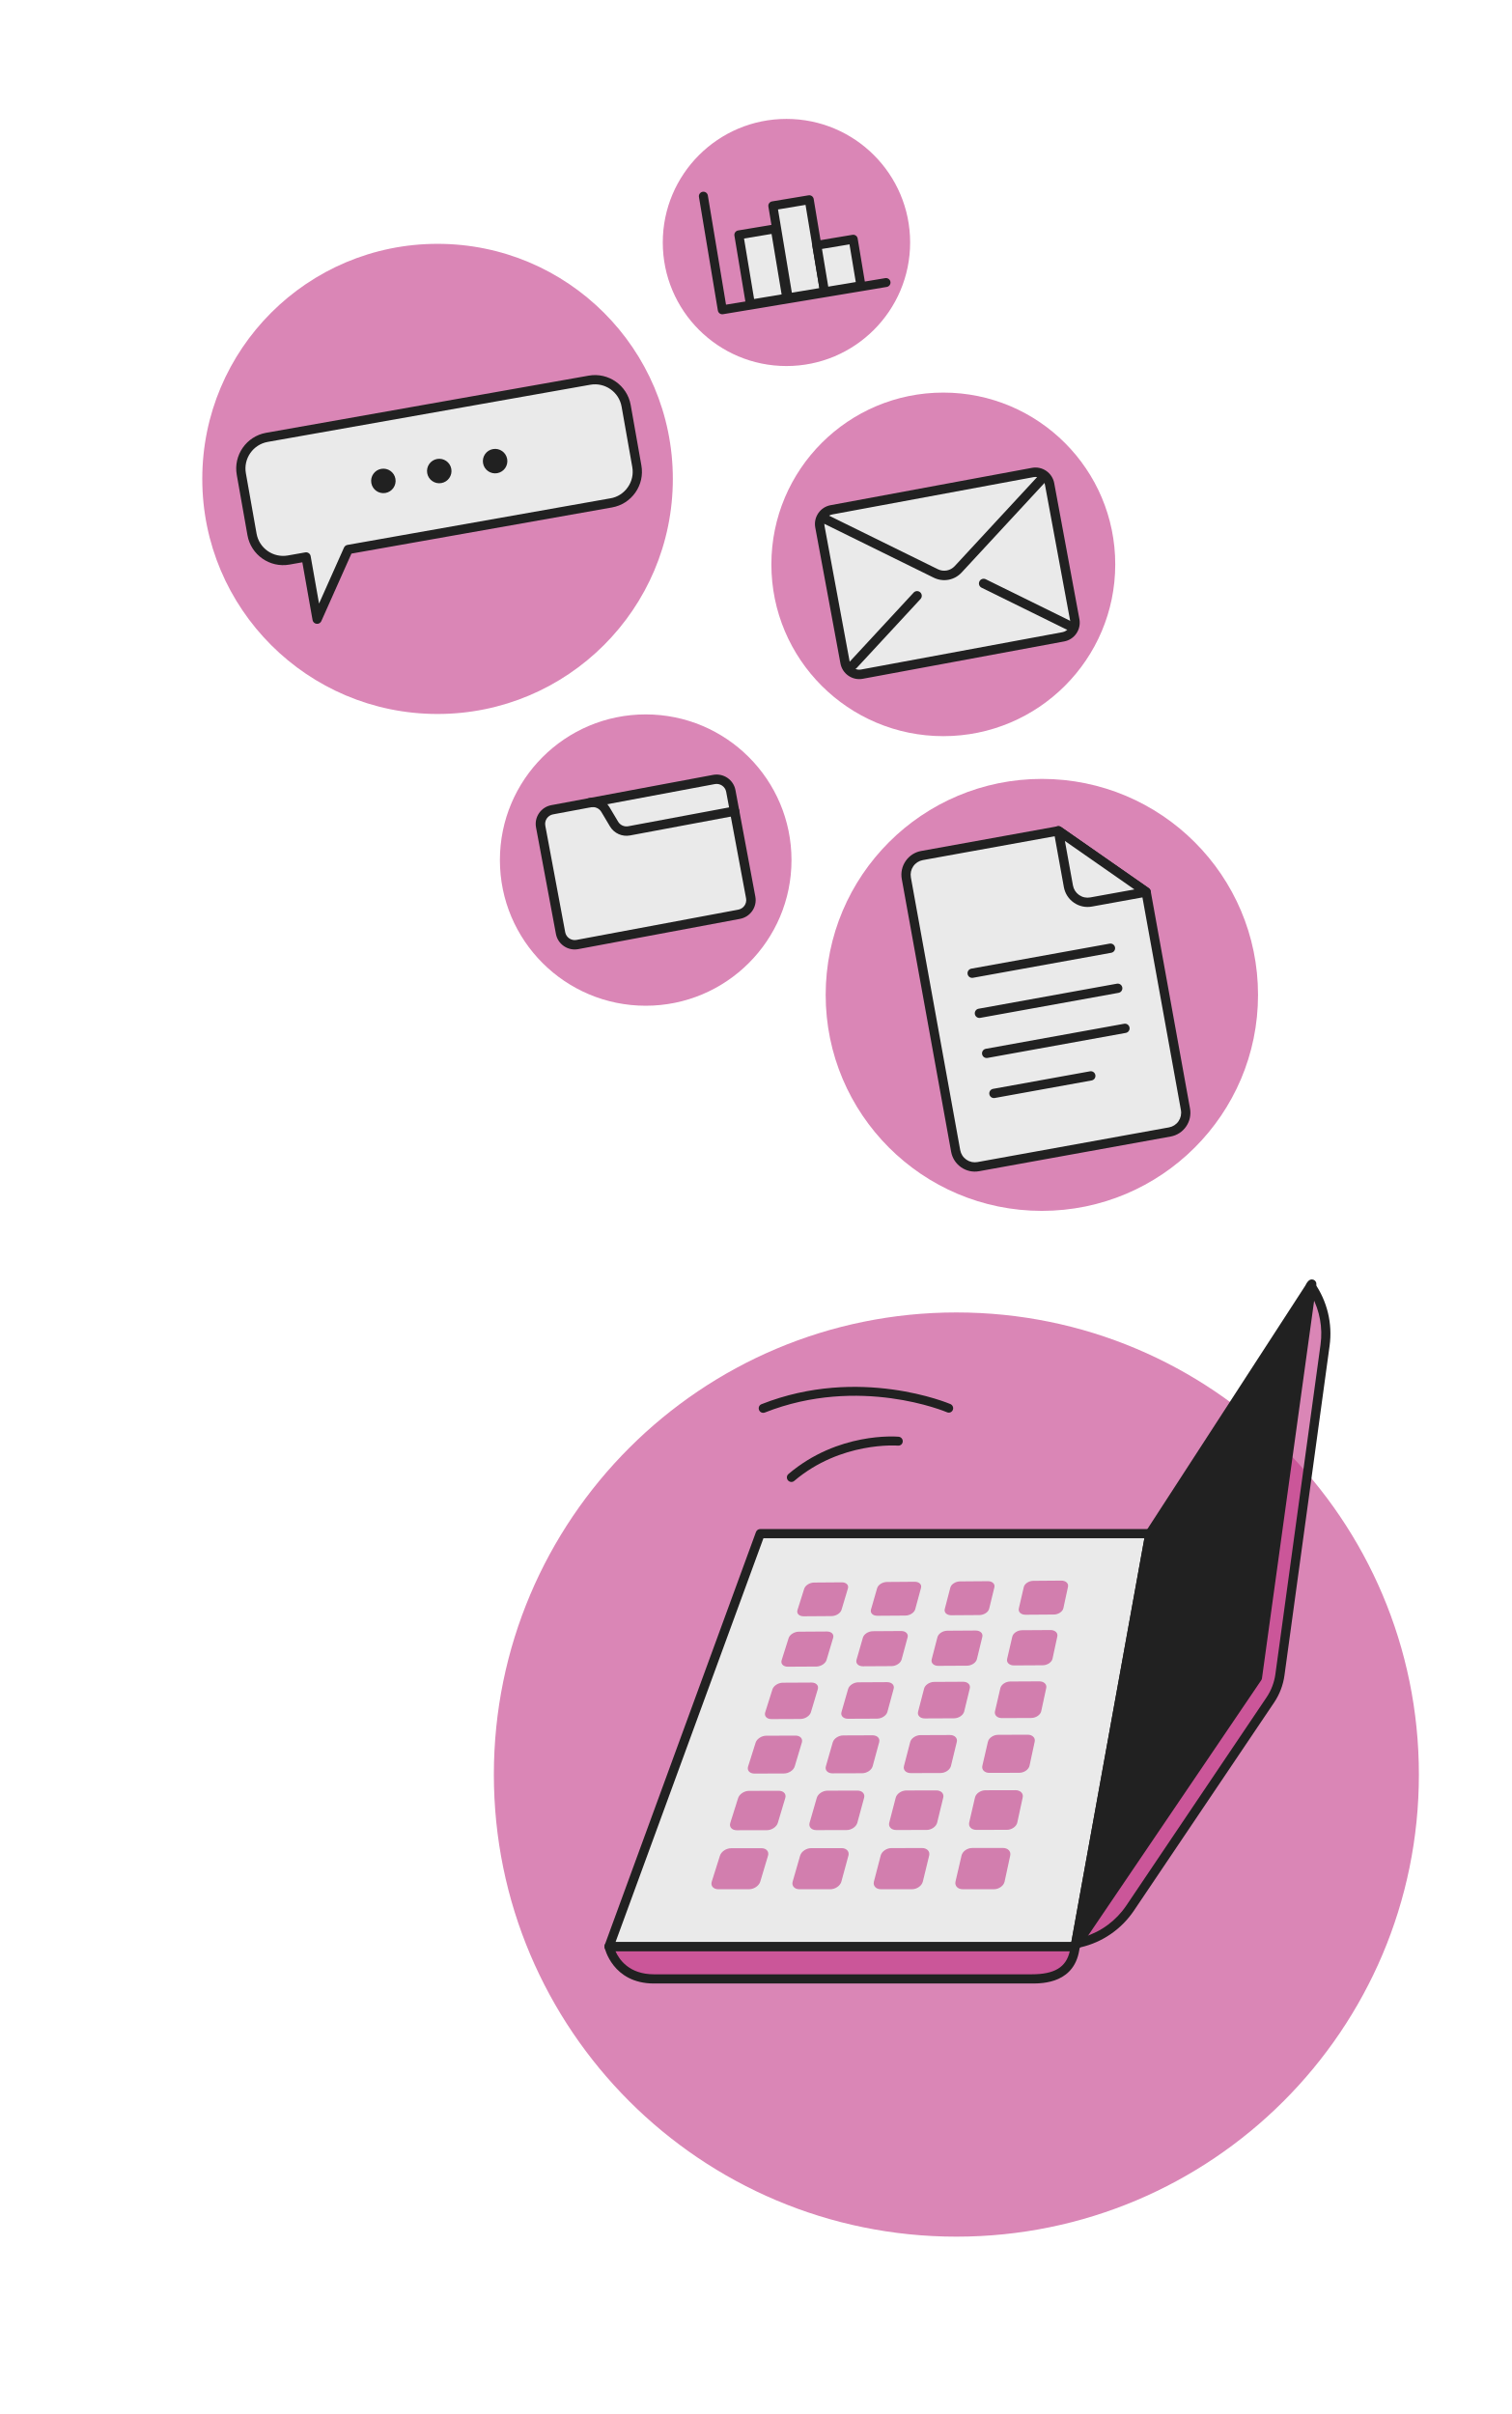
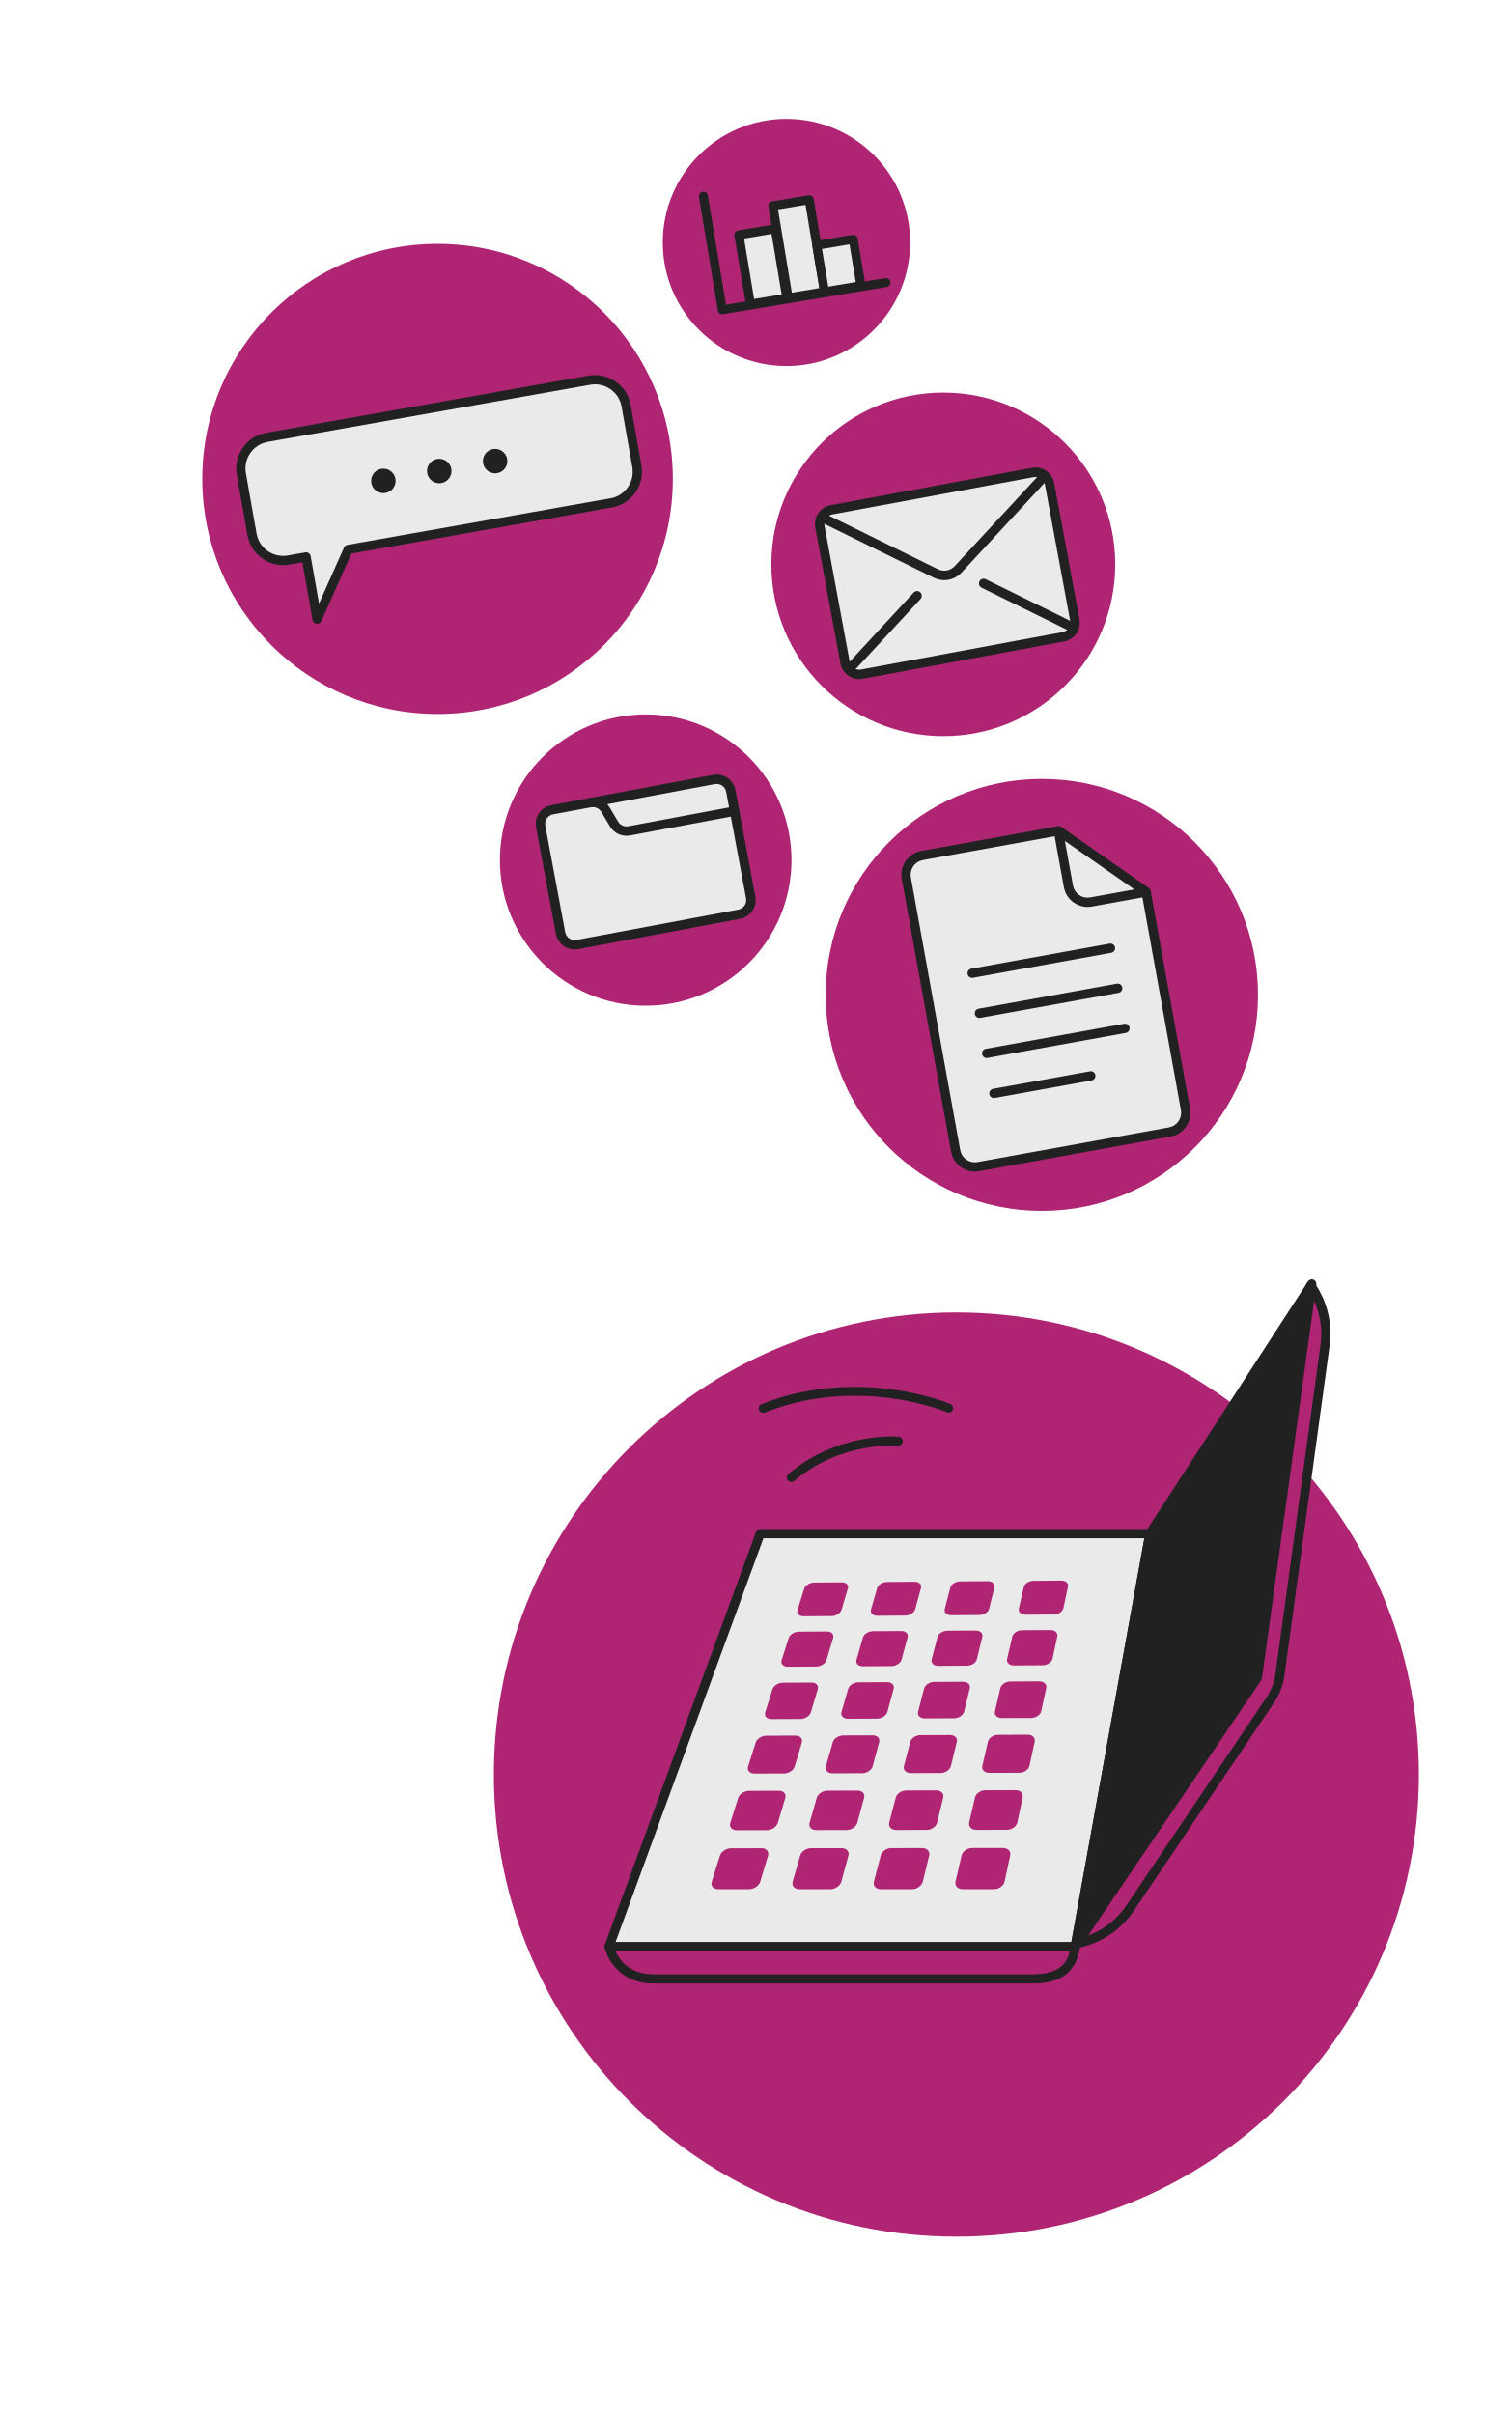
<svg xmlns="http://www.w3.org/2000/svg" width="340" height="543" viewBox="0 0 340 543" fill="none">
-   <path d="M215.143 503.109C272.606 503.109 319.189 456.571 319.189 399.164C319.189 341.757 272.606 295.219 215.143 295.219C157.681 295.219 111.098 341.757 111.098 399.164C111.098 456.571 157.681 503.109 215.143 503.109Z" fill="#c1368699" />
-   <path d="M285.78 382.363L254.239 429.186C251.573 433.144 247.513 435.941 242.876 437.016L242.227 437.167L294.855 289.16C297.577 293.065 298.731 297.858 298.084 302.579L287.926 376.734C287.651 378.752 286.916 380.677 285.78 382.363Z" fill="#c1368699" />
+   <path d="M215.143 503.109C272.606 503.109 319.189 456.571 319.189 399.164C319.189 341.757 272.606 295.219 215.143 295.219C157.681 295.219 111.098 341.757 111.098 399.164C111.098 456.571 157.681 503.109 215.143 503.109Z" fill="#AF2574" />
+   <path d="M285.78 382.363L254.239 429.186C251.573 433.144 247.513 435.944 242.876 437.016L242.227 437.167L294.855 289.16C297.577 293.065 298.731 297.858 298.084 302.579L287.926 376.734C287.651 378.752 286.916 380.677 285.78 382.363Z" fill="#AF2574" />
  <path d="M242.224 438.201C241.934 438.201 241.653 438.078 241.455 437.855C241.205 437.572 241.129 437.176 241.256 436.82L293.885 288.813C294.014 288.449 294.336 288.189 294.717 288.136C295.106 288.085 295.478 288.252 295.698 288.568C298.578 292.699 299.788 297.726 299.102 302.721L288.946 376.876C288.65 379.038 287.85 381.136 286.633 382.942L255.09 429.765C252.27 433.954 248.013 436.887 243.105 438.024L242.456 438.175C242.38 438.193 242.302 438.201 242.224 438.201ZM295.104 291.532L243.844 435.687C247.733 434.496 251.089 432.016 253.386 428.607L284.928 381.784C285.969 380.239 286.653 378.444 286.907 376.595L297.064 302.44C297.581 298.657 296.888 294.854 295.104 291.532Z" fill="#212121" />
-   <path d="M147.116 445.131H232.076C236.915 445.131 241.217 443.781 241.867 437.842C236.109 437.842 137.012 437.842 137.012 437.842C137.012 437.842 138.513 445.131 147.116 445.131Z" fill="#c1368699" />
+   <path d="M147.116 445.131H232.076C236.915 445.131 241.217 443.781 241.867 437.842C236.109 437.842 137.012 437.842 137.012 437.842C137.012 437.842 138.513 445.131 147.116 445.131Z" fill="#AF2574" />
  <path d="M232.076 446.164H147.115C137.783 446.164 136.019 438.132 136.002 438.05C135.939 437.746 136.016 437.429 136.212 437.188C136.406 436.947 136.701 436.807 137.01 436.807H241.866C242.158 436.807 242.437 436.932 242.633 437.151C242.828 437.37 242.921 437.661 242.889 437.954C241.992 446.164 234.529 446.164 232.076 446.164ZM138.444 438.875C139.269 440.756 141.52 444.097 147.115 444.097H232.076C237.222 444.097 239.857 442.52 240.659 438.875H138.444Z" fill="#212121" />
  <path d="M137.008 437.842H241.863L258.668 344.975H171.018L137.008 437.842Z" fill="#EAEAEA" />
  <path d="M241.866 438.876H137.01C136.673 438.876 136.358 438.71 136.165 438.433C135.973 438.156 135.928 437.802 136.044 437.485L170.056 344.618C170.205 344.211 170.591 343.941 171.021 343.941H258.669C258.975 343.941 259.264 344.077 259.46 344.312C259.656 344.548 259.738 344.858 259.682 345.159L242.88 438.026C242.789 438.518 242.363 438.876 241.866 438.876ZM138.485 436.808H241.006L257.436 346.009H171.739L138.485 436.808Z" fill="#212121" />
  <path d="M282.869 377.37L241.867 437.841L258.672 344.974L295.103 288.822L282.869 377.37Z" fill="#212121" />
  <path d="M241.869 438.875C241.739 438.875 241.606 438.85 241.479 438.798C241.028 438.613 240.77 438.137 240.856 437.657L257.66 344.79C257.685 344.654 257.736 344.525 257.81 344.41L294.241 288.258C294.503 287.852 295.015 287.686 295.464 287.854C295.916 288.024 296.19 288.485 296.124 288.964L283.891 377.511C283.869 377.669 283.811 377.819 283.722 377.951L242.721 438.422C242.524 438.713 242.202 438.875 241.869 438.875ZM259.649 345.364L243.75 433.232L281.884 376.988L293.45 293.264L259.649 345.364ZM282.87 377.37H282.881H282.87Z" fill="#212121" />
-   <path d="M218.705 415.683L225.61 415.675C226.721 415.674 227.459 416.428 227.258 417.362L225.995 423.234C225.79 424.187 224.71 424.962 223.584 424.962H216.583C215.458 424.962 214.727 424.188 214.948 423.236L216.308 417.372C216.524 416.438 217.596 415.684 218.705 415.683ZM198.117 417.387L196.595 423.24C196.348 424.19 197.054 424.963 198.174 424.963H205.148C206.269 424.963 207.366 424.19 207.598 423.238L209.023 417.378C209.249 416.446 208.536 415.694 207.43 415.695L200.553 415.702C199.449 415.702 198.358 416.456 198.117 417.387ZM179.998 417.403L178.316 423.243C178.044 424.191 178.725 424.962 179.84 424.962H186.785C187.902 424.962 189.017 424.19 189.274 423.241L190.859 417.393C191.112 416.463 190.422 415.713 189.32 415.714L182.471 415.721C181.374 415.722 180.266 416.473 179.998 417.403ZM161.956 417.417L160.115 423.246C159.816 424.193 160.473 424.962 161.583 424.962H168.499C169.611 424.962 170.743 424.192 171.027 423.244L172.772 417.408C173.05 416.48 172.385 415.73 171.288 415.731L164.467 415.738C163.372 415.741 162.248 416.491 161.956 417.417ZM219.333 404.324L218.028 409.953C217.816 410.867 218.536 411.609 219.638 411.607L226.5 411.597C227.603 411.595 228.658 410.851 228.855 409.935L230.066 404.298C230.259 403.402 229.532 402.679 228.444 402.681L221.675 402.698C220.59 402.702 219.541 403.427 219.333 404.324ZM201.501 404.365L200.04 409.984C199.804 410.896 200.5 411.636 201.597 411.635L208.431 411.625C209.53 411.623 210.602 410.88 210.823 409.967L212.191 404.341C212.408 403.446 211.705 402.726 210.621 402.728L203.88 402.744C202.798 402.746 201.734 403.471 201.501 404.365ZM183.74 404.406L182.126 410.014C181.864 410.925 182.537 411.663 183.629 411.662L190.436 411.652C191.531 411.65 192.62 410.907 192.867 409.997L194.389 404.382C194.631 403.489 193.952 402.77 192.872 402.772L186.157 402.789C185.078 402.791 183.997 403.514 183.74 404.406ZM166.05 404.447L164.283 410.044C163.996 410.953 164.645 411.69 165.733 411.689L172.513 411.679C173.603 411.676 174.708 410.936 174.98 410.027L176.656 404.423C176.923 403.532 176.266 402.813 175.19 402.816L168.502 402.832C167.429 402.835 166.331 403.557 166.05 404.447ZM222.24 391.79L220.985 397.2C220.781 398.078 221.492 398.789 222.571 398.786L229.299 398.766C230.381 398.763 231.412 398.045 231.601 397.167L232.765 391.751C232.951 390.89 232.235 390.196 231.168 390.201L224.53 390.226C223.464 390.231 222.44 390.929 222.24 391.79ZM204.753 391.855L203.35 397.255C203.122 398.131 203.809 398.84 204.885 398.837L211.586 398.818C212.664 398.814 213.711 398.099 213.924 397.222L215.238 391.816C215.447 390.956 214.754 390.265 213.691 390.269L207.079 390.295C206.017 390.299 204.976 390.996 204.753 391.855ZM187.335 391.92L185.784 397.31C185.531 398.184 186.195 398.892 187.267 398.889L193.941 398.869C195.015 398.866 196.077 398.152 196.315 397.276L197.778 391.881C198.01 391.023 197.34 390.333 196.281 390.337L189.695 390.363C188.638 390.367 187.581 391.063 187.335 391.92ZM169.985 391.985L168.286 397.363C168.01 398.237 168.652 398.943 169.719 398.94L176.367 398.92C177.435 398.917 178.515 398.204 178.777 397.33L180.387 391.945C180.643 391.088 179.994 390.399 178.939 390.403L172.379 390.429C171.327 390.434 170.254 391.13 169.985 391.985ZM225.034 379.742L223.827 384.943C223.632 385.787 224.331 386.468 225.39 386.464L231.988 386.435C233.049 386.431 234.057 385.741 234.238 384.895L235.358 379.688C235.536 378.86 234.831 378.194 233.784 378.2L227.274 378.234C226.228 378.241 225.225 378.915 225.034 379.742ZM207.879 379.83L206.53 385.021C206.31 385.864 206.988 386.545 208.043 386.54L214.615 386.511C215.673 386.506 216.696 385.817 216.901 384.974L218.165 379.776C218.365 378.949 217.683 378.284 216.639 378.29L210.153 378.325C209.111 378.331 208.093 379.003 207.879 379.83ZM190.79 379.916L189.299 385.099C189.057 385.94 189.712 386.619 190.763 386.615L197.309 386.587C198.363 386.583 199.401 385.895 199.63 385.053L201.037 379.865C201.26 379.039 200.599 378.376 199.56 378.381L193.098 378.416C192.061 378.42 191.028 379.092 190.79 379.916ZM173.768 380.002L172.134 385.175C171.869 386.015 172.503 386.693 173.549 386.688L180.07 386.66C181.119 386.656 182.174 385.969 182.425 385.129L183.973 379.949C184.219 379.126 183.58 378.463 182.544 378.469L176.107 378.503C175.075 378.51 174.027 379.179 173.768 380.002ZM227.721 368.151L226.56 373.156C226.372 373.968 227.062 374.622 228.1 374.617L234.573 374.581C235.614 374.575 236.6 373.91 236.775 373.097L237.853 368.087C238.024 367.29 237.33 366.65 236.302 366.657L229.913 366.699C228.887 366.705 227.907 367.354 227.721 368.151ZM210.887 368.258L209.588 373.255C209.377 374.065 210.045 374.719 211.08 374.713L217.529 374.677C218.565 374.671 219.567 374.007 219.763 373.196L220.979 368.194C221.173 367.399 220.499 366.761 219.475 366.767L213.109 366.808C212.089 366.815 211.094 367.464 210.887 368.258ZM194.115 368.365L192.679 373.353C192.447 374.162 193.093 374.815 194.125 374.809L200.549 374.773C201.581 374.767 202.597 374.104 202.818 373.294L204.171 368.301C204.386 367.506 203.734 366.869 202.715 366.876L196.373 366.917C195.354 366.924 194.344 367.572 194.115 368.365ZM177.407 368.472L175.836 373.451C175.58 374.258 176.206 374.911 177.234 374.904L183.633 374.868C184.663 374.862 185.693 374.201 185.935 373.392L187.425 368.408C187.662 367.616 187.031 366.979 186.015 366.986L179.697 367.027C178.682 367.034 177.658 367.68 177.407 368.472ZM230.309 356.991L229.191 361.811C229.01 362.592 229.69 363.222 230.71 363.215L237.063 363.17C238.084 363.163 239.05 362.521 239.217 361.739L240.255 356.914C240.42 356.146 239.736 355.532 238.728 355.539L232.454 355.588C231.447 355.598 230.487 356.224 230.309 356.991ZM213.783 357.117L212.532 361.929C212.329 362.709 212.988 363.338 214.004 363.33L220.334 363.287C221.352 363.28 222.331 362.639 222.521 361.858L223.692 357.042C223.879 356.275 223.215 355.662 222.21 355.669L215.961 355.718C214.956 355.726 213.981 356.353 213.783 357.117ZM197.318 357.244L195.935 362.047C195.711 362.826 196.349 363.453 197.361 363.446L203.667 363.403C204.681 363.395 205.675 362.757 205.886 361.976L207.19 357.168C207.398 356.403 206.754 355.79 205.752 355.798L199.526 355.846C198.525 355.854 197.537 356.479 197.318 357.244ZM180.913 357.369L179.398 362.164C179.152 362.943 179.771 363.569 180.779 363.562L187.061 363.518C188.071 363.511 189.08 362.873 189.312 362.094L190.747 357.294C190.976 356.53 190.352 355.918 189.354 355.927L183.151 355.975C182.156 355.982 181.153 356.606 180.913 357.369Z" fill="#c1368699" />
-   <path d="M98.431 160.6C127.663 160.6 151.359 136.927 151.359 107.724C151.359 78.521 127.663 54.848 98.431 54.848C69.2 54.848 45.504 78.521 45.504 107.724C45.504 136.927 69.2 160.6 98.431 160.6Z" fill="#c1368699" />
+   <path d="M218.705 415.683L225.61 415.675C226.721 415.674 227.459 416.428 227.258 417.362L225.995 423.234C225.79 424.187 224.71 424.962 223.584 424.962H216.583C215.458 424.962 214.727 424.188 214.948 423.236L216.308 417.372C216.524 416.438 217.596 415.684 218.705 415.683ZM198.117 417.387L196.595 423.24C196.348 424.19 197.054 424.963 198.174 424.963H205.148C206.269 424.963 207.366 424.19 207.598 423.238L209.023 417.378C209.249 416.446 208.536 415.694 207.43 415.695L200.553 415.702C199.449 415.702 198.358 416.456 198.117 417.387ZM179.998 417.403L178.316 423.243C178.044 424.191 178.725 424.962 179.84 424.962H186.785C187.902 424.962 189.017 424.19 189.274 423.241L190.859 417.393C191.112 416.463 190.422 415.713 189.32 415.714L182.471 415.721C181.374 415.722 180.266 416.473 179.998 417.403ZM161.956 417.417L160.115 423.246C159.816 424.193 160.473 424.962 161.583 424.962H168.499C169.611 424.962 170.743 424.192 171.027 423.244L172.772 417.408C173.05 416.48 172.385 415.73 171.288 415.731L164.467 415.738C163.372 415.741 162.248 416.491 161.956 417.417ZM219.333 404.324L218.028 409.953C217.816 410.867 218.536 411.609 219.638 411.607L226.5 411.597C227.603 411.595 228.658 410.851 228.855 409.935L230.066 404.298C230.259 403.402 229.532 402.679 228.444 402.681L221.675 402.698C220.59 402.702 219.541 403.427 219.333 404.324ZM201.501 404.365L200.04 409.984C199.804 410.896 200.5 411.636 201.597 411.635L208.431 411.625C209.53 411.623 210.602 410.88 210.823 409.967L212.191 404.341C212.408 403.446 211.705 402.726 210.621 402.728L203.88 402.744C202.798 402.746 201.734 403.471 201.501 404.365ZM183.74 404.406L182.126 410.014C181.864 410.925 182.537 411.663 183.629 411.662L190.436 411.652C191.531 411.65 192.62 410.907 192.867 409.997L194.389 404.382C194.631 403.489 193.952 402.77 192.872 402.772L186.157 402.789C185.078 402.791 183.997 403.514 183.74 404.406ZM166.05 404.447L164.283 410.044C163.996 410.953 164.645 411.69 165.733 411.689L172.513 411.679C173.603 411.676 174.708 410.936 174.98 410.027L176.656 404.423C176.923 403.532 176.266 402.813 175.19 402.816L168.502 402.832C167.429 402.835 166.331 403.557 166.05 404.447ZM222.24 391.79L220.985 397.2C220.781 398.078 221.492 398.789 222.571 398.786L229.299 398.766C230.381 398.763 231.412 398.045 231.601 397.167L232.765 391.751C232.951 390.89 232.235 390.196 231.168 390.201L224.53 390.226C223.464 390.231 222.44 390.929 222.24 391.79ZM204.753 391.855L203.35 397.255C203.122 398.131 203.809 398.84 204.885 398.837L211.586 398.818C212.664 398.814 213.711 398.099 213.924 397.222L215.238 391.816C215.447 390.956 214.754 390.265 213.691 390.269L207.079 390.295C206.017 390.299 204.976 390.996 204.753 391.855ZM187.335 391.92L185.784 397.31C185.531 398.184 186.195 398.892 187.267 398.889L193.941 398.869C195.015 398.866 196.077 398.152 196.315 397.276L197.778 391.881C198.01 391.023 197.34 390.333 196.281 390.337L189.695 390.363C188.638 390.367 187.581 391.063 187.335 391.92ZM169.985 391.985L168.286 397.363C168.01 398.237 168.652 398.943 169.719 398.94L176.367 398.92C177.435 398.917 178.515 398.204 178.777 397.33L180.387 391.945C180.643 391.088 179.994 390.399 178.939 390.403L172.379 390.429C171.327 390.434 170.254 391.13 169.985 391.985ZM225.034 379.742L223.827 384.943C223.632 385.787 224.331 386.468 225.39 386.464L231.988 386.435C233.049 386.431 234.057 385.741 234.238 384.895L235.358 379.688C235.536 378.86 234.831 378.194 233.784 378.2L227.274 378.234C226.228 378.241 225.225 378.915 225.034 379.742ZM207.879 379.83L206.53 385.021C206.31 385.864 206.988 386.545 208.043 386.54L214.615 386.511C215.673 386.506 216.696 385.817 216.901 384.974L218.165 379.776C218.365 378.949 217.683 378.284 216.639 378.29L210.153 378.325C209.111 378.331 208.093 379.003 207.879 379.83ZM190.79 379.916L189.299 385.099C189.057 385.94 189.712 386.619 190.763 386.615L197.309 386.587C198.363 386.583 199.401 385.895 199.63 385.053L201.037 379.865C201.26 379.039 200.599 378.376 199.56 378.381L193.098 378.416C192.061 378.42 191.028 379.092 190.79 379.916ZM173.768 380.002L172.134 385.175C171.869 386.015 172.503 386.693 173.549 386.688L180.07 386.66C181.119 386.656 182.174 385.969 182.425 385.129L183.973 379.949C184.219 379.126 183.58 378.463 182.544 378.469L176.107 378.503C175.075 378.51 174.027 379.179 173.768 380.002ZM227.721 368.151L226.56 373.156C226.372 373.968 227.062 374.622 228.1 374.617L234.573 374.581C235.614 374.575 236.6 373.91 236.775 373.097L237.853 368.087C238.024 367.29 237.33 366.65 236.302 366.657L229.913 366.699C228.887 366.705 227.907 367.354 227.721 368.151ZM210.887 368.258L209.588 373.255C209.377 374.065 210.045 374.719 211.08 374.713L217.529 374.677C218.565 374.671 219.567 374.007 219.763 373.196L220.979 368.194C221.173 367.399 220.499 366.761 219.475 366.767L213.109 366.808C212.089 366.815 211.094 367.464 210.887 368.258ZM194.115 368.365L192.679 373.353C192.447 374.162 193.093 374.815 194.125 374.809L200.549 374.773C201.581 374.767 202.597 374.104 202.818 373.294L204.171 368.301C204.386 367.506 203.734 366.869 202.715 366.876L196.373 366.917C195.354 366.924 194.344 367.572 194.115 368.365ZM177.407 368.472L175.836 373.451C175.58 374.258 176.206 374.911 177.234 374.904L183.633 374.868C184.663 374.862 185.693 374.201 185.935 373.392L187.425 368.408C187.662 367.616 187.031 366.979 186.015 366.986L179.697 367.027C178.682 367.034 177.658 367.68 177.407 368.472ZM230.309 356.991L229.191 361.811C229.01 362.592 229.69 363.222 230.71 363.215L237.063 363.17C238.084 363.163 239.05 362.521 239.217 361.739L240.255 356.914C240.42 356.146 239.736 355.532 238.728 355.539L232.454 355.588C231.447 355.598 230.487 356.224 230.309 356.991ZM213.783 357.117L212.532 361.929C212.329 362.709 212.988 363.338 214.004 363.33L220.334 363.287C221.352 363.28 222.331 362.639 222.521 361.858L223.692 357.042C223.879 356.275 223.215 355.662 222.21 355.669L215.961 355.718C214.956 355.726 213.981 356.353 213.783 357.117ZM197.318 357.244L195.935 362.047C195.711 362.826 196.349 363.453 197.361 363.446L203.667 363.403C204.681 363.395 205.675 362.757 205.886 361.976L207.19 357.168C207.398 356.403 206.754 355.79 205.752 355.798L199.526 355.846C198.525 355.854 197.537 356.479 197.318 357.244ZM180.913 357.369L179.398 362.164C179.152 362.943 179.771 363.569 180.779 363.562L187.061 363.518C188.071 363.511 189.08 362.873 189.312 362.094L190.747 357.294C190.976 356.53 190.352 355.918 189.354 355.927L183.151 355.975C182.156 355.982 181.153 356.606 180.913 357.369Z" fill="#AF2574" />
+   <path d="M98.431 160.6C127.663 160.6 151.359 136.927 151.359 107.724C151.359 78.521 127.663 54.848 98.431 54.848C69.2 54.848 45.504 78.521 45.504 107.724C45.504 136.927 69.2 160.6 98.431 160.6Z" fill="#AF2574" />
  <path d="M213.961 317.607C213.696 317.773 213.356 317.81 213.043 317.673C212.848 317.589 193.313 309.328 172.052 317.732C171.542 317.934 170.961 317.678 170.752 317.161C170.544 316.644 170.785 316.056 171.296 315.859C193.338 307.144 213.6 315.741 213.802 315.828C214.31 316.049 214.552 316.641 214.343 317.151C214.262 317.347 214.127 317.503 213.961 317.607Z" fill="#212121" />
  <path d="M202.621 325.034C202.447 325.143 202.237 325.198 202.016 325.178C201.888 325.168 189.185 324.176 178.661 333.117C178.248 333.47 177.615 333.411 177.255 332.984C176.896 332.557 176.944 331.923 177.362 331.568C188.526 322.081 201.604 323.126 202.155 323.175C202.703 323.224 203.117 323.711 203.078 324.264C203.056 324.596 202.877 324.874 202.621 325.034Z" fill="#212121" />
  <path d="M132.615 85.521L60.054 98.376C56.187 99.062 53.606 102.753 54.291 106.621L56.695 120.209C57.38 124.077 61.071 126.657 64.938 125.972L68.861 125.278L71.341 139.286L78.338 123.599L137.5 113.118C141.368 112.432 143.949 108.742 143.265 104.873L140.86 91.285C140.174 87.416 136.483 84.835 132.615 85.521Z" fill="#EAEAEA" />
  <path d="M71.519 140.309C71.419 140.327 71.314 140.33 71.209 140.318C70.755 140.262 70.391 139.917 70.312 139.467L68.014 126.483L65.116 126.997C60.69 127.781 56.451 124.817 55.667 120.39L53.262 106.803C52.481 102.382 55.436 98.148 59.852 97.355C59.858 97.354 59.863 97.353 59.87 97.352L132.431 84.496C136.857 83.713 141.096 86.676 141.88 91.103L144.284 104.691C144.664 106.834 144.186 108.999 142.937 110.784C141.694 112.563 139.832 113.755 137.695 114.138C137.689 114.139 137.683 114.14 137.677 114.141L79.058 124.526L72.287 139.71C72.142 140.03 71.852 140.249 71.519 140.309ZM60.219 99.403C56.93 99.993 54.728 103.146 55.31 106.44L57.716 120.027C58.299 123.324 61.456 125.532 64.754 124.948L68.676 124.253C68.948 124.204 69.228 124.266 69.454 124.424C69.68 124.582 69.834 124.823 69.882 125.095L71.77 135.761L77.384 123.174C77.525 122.859 77.812 122.634 78.15 122.574C78.151 122.573 78.151 122.573 78.153 122.573L137.315 112.092C138.899 111.842 140.303 110.921 141.234 109.591C142.164 108.261 142.52 106.65 142.236 105.052L139.832 91.464C139.248 88.167 136.092 85.959 132.795 86.543L60.232 99.4C60.228 99.401 60.224 99.402 60.219 99.403Z" fill="#212121" />
  <path d="M86.729 110.885C88.225 110.617 89.221 109.186 88.953 107.689C88.684 106.192 87.254 105.196 85.757 105.465C84.26 105.733 83.264 107.165 83.533 108.661C83.801 110.158 85.232 111.154 86.729 110.885Z" fill="#212121" />
  <path d="M99.299 108.66C100.796 108.392 101.792 106.961 101.523 105.464C101.255 103.967 99.824 102.972 98.327 103.24C96.831 103.509 95.835 104.94 96.103 106.437C96.371 107.933 97.802 108.929 99.299 108.66Z" fill="#212121" />
  <path d="M111.865 106.434C113.362 106.165 114.358 104.734 114.09 103.237C113.821 101.741 112.39 100.745 110.894 101.014C109.397 101.282 108.401 102.713 108.669 104.21C108.938 105.707 110.369 106.702 111.865 106.434Z" fill="#212121" />
-   <path d="M212.205 165.589C233.566 165.589 250.883 148.29 250.883 126.949C250.883 105.609 233.566 88.309 212.205 88.309C190.844 88.309 173.527 105.609 173.527 126.949C173.527 148.29 190.844 165.589 212.205 165.589Z" fill="#c1368699" />
+   <path d="M212.205 165.589C233.566 165.589 250.883 148.29 250.883 126.949C250.883 105.609 233.566 88.309 212.205 88.309C190.844 88.309 173.527 105.609 173.527 126.949C173.527 148.29 190.844 165.589 212.205 165.589Z" fill="#AF2574" />
  <path d="M239.19 143.244L193.879 151.647C192.121 151.973 190.431 150.808 190.104 149.046L184.438 118.463C184.112 116.701 185.272 115.007 187.03 114.682L232.342 106.278C234.099 105.952 235.79 107.117 236.116 108.879L241.782 139.462C242.109 141.224 240.948 142.918 239.19 143.244Z" fill="#EAEAEA" />
  <path d="M239.395 144.283C239.39 144.284 239.387 144.284 239.384 144.285L194.072 152.687C191.744 153.119 189.498 151.57 189.066 149.237L183.399 118.653C182.968 116.323 184.505 114.076 186.827 113.64C186.83 113.64 186.833 113.639 186.836 113.639L232.148 105.236C233.275 105.027 234.416 105.271 235.363 105.922C236.309 106.574 236.945 107.555 237.154 108.685L242.822 139.268C243.03 140.398 242.788 141.543 242.14 142.49C241.492 143.436 240.518 144.072 239.395 144.283ZM187.217 115.723C186.038 115.944 185.258 117.085 185.477 118.268L191.144 148.853C191.25 149.426 191.573 149.925 192.053 150.255C192.534 150.586 193.113 150.71 193.686 150.604L238.998 142.202C239 142.201 239.002 142.201 239.003 142.201C239.574 142.094 240.068 141.771 240.398 141.291C240.728 140.81 240.85 140.229 240.743 139.655L235.077 109.071C234.97 108.497 234.647 107.998 234.166 107.668C233.686 107.337 233.107 107.214 232.535 107.32L187.223 115.722C187.22 115.722 187.218 115.722 187.217 115.723Z" fill="#212121" />
  <path d="M213.391 130.406C212.287 130.613 211.116 130.468 210.043 129.939L185.378 117.799C184.854 117.54 184.637 116.905 184.895 116.381C185.152 115.856 185.783 115.64 186.308 115.897L210.973 128.037C212.27 128.675 213.796 128.391 214.777 127.332L233.453 107.156C233.849 106.728 234.518 106.703 234.946 107.1C235.374 107.498 235.399 108.168 235.002 108.597L216.327 128.774C215.521 129.646 214.488 130.2 213.391 130.406Z" fill="#212121" />
  <path d="M192.104 150.615C191.785 150.674 191.445 150.587 191.189 150.35C190.76 149.952 190.736 149.282 191.132 148.853L205.529 133.298C205.925 132.869 206.593 132.846 207.021 133.242C207.45 133.64 207.474 134.31 207.078 134.739L192.682 150.295C192.522 150.467 192.319 150.574 192.104 150.615Z" fill="#212121" />
  <path d="M240.485 141.644C240.269 141.685 240.039 141.658 239.826 141.554L220.811 132.193C220.288 131.935 220.071 131.3 220.328 130.775C220.586 130.25 221.217 130.035 221.741 130.291L240.757 139.651C241.28 139.91 241.497 140.545 241.24 141.069C241.088 141.381 240.802 141.585 240.485 141.644Z" fill="#212121" />
-   <path d="M234.372 272.371C261.23 272.371 283.002 250.62 283.002 223.788C283.002 196.956 261.23 175.205 234.372 175.205C207.515 175.205 185.742 196.956 185.742 223.788C185.742 250.62 207.515 272.371 234.372 272.371Z" fill="#c1368699" />
-   <path d="M145.254 226.228C163.367 226.228 178.051 211.558 178.051 193.463C178.051 175.367 163.367 160.697 145.254 160.697C127.141 160.697 112.457 175.367 112.457 193.463C112.457 211.558 127.141 226.228 145.254 226.228Z" fill="#c1368699" />
-   <path d="M176.919 82.336C192.284 82.336 204.74 69.892 204.74 54.542C204.74 39.192 192.284 26.748 176.919 26.748C161.554 26.748 149.098 39.192 149.098 54.542C149.098 69.892 161.554 82.336 176.919 82.336Z" fill="#c1368699" />
+   <path d="M234.372 272.371C261.23 272.371 283.002 250.62 283.002 223.788C283.002 196.956 261.23 175.205 234.372 175.205C207.515 175.205 185.742 196.956 185.742 223.788C185.742 250.62 207.515 272.371 234.372 272.371Z" fill="#AF2574" />
+   <path d="M145.254 226.228C163.367 226.228 178.051 211.558 178.051 193.463C178.051 175.367 163.367 160.697 145.254 160.697C127.141 160.697 112.457 175.367 112.457 193.463C112.457 211.558 127.141 226.228 145.254 226.228Z" fill="#AF2574" />
+   <path d="M176.919 82.336C192.284 82.336 204.74 69.892 204.74 54.542C204.74 39.192 192.284 26.748 176.919 26.748C161.554 26.748 149.098 39.192 149.098 54.542C149.098 69.892 161.554 82.336 176.919 82.336Z" fill="#AF2574" />
  <path d="M166.275 205.649L129.892 212.456C128.128 212.787 126.431 211.633 126.104 209.88L121.626 185.913C121.297 184.161 122.463 182.471 124.228 182.141L160.61 175.334C162.375 175.005 164.072 176.158 164.399 177.911L168.877 201.878C169.205 203.63 168.04 205.319 166.275 205.649Z" fill="#EAEAEA" />
  <path d="M166.477 206.685C166.474 206.686 166.471 206.686 166.468 206.687L130.086 213.494C128.954 213.706 127.809 213.467 126.858 212.822C125.909 212.176 125.27 211.202 125.06 210.077L120.583 186.111C120.373 184.986 120.617 183.847 121.267 182.902C121.917 181.959 122.895 181.323 124.023 181.109C124.028 181.109 124.031 181.108 124.034 181.108L160.417 174.3C162.753 173.863 165.008 175.396 165.443 177.717L169.921 201.684C170.354 204.002 168.81 206.243 166.477 206.685ZM124.416 183.18C123.233 183.405 122.449 184.543 122.669 185.72L127.146 209.687C127.253 210.258 127.577 210.753 128.06 211.08C128.542 211.408 129.123 211.529 129.698 211.421L166.081 204.614C166.083 204.613 166.085 204.613 166.086 204.613C167.271 204.388 168.055 203.249 167.834 202.073L163.357 178.106C163.136 176.927 161.991 176.148 160.804 176.371L124.422 183.18C124.419 183.18 124.417 183.18 124.416 183.18Z" fill="#212121" />
  <path d="M165.445 183.488C165.444 183.489 165.444 183.489 165.443 183.489L141.724 187.926C139.953 188.257 138.146 187.446 137.228 185.908L135.271 182.625C134.795 181.829 133.861 181.41 132.944 181.581C132.367 181.689 131.814 181.312 131.707 180.74C131.6 180.17 131.98 179.618 132.554 179.51C132.555 179.509 132.556 179.509 132.556 179.509C134.346 179.175 136.17 179.993 137.097 181.548L139.053 184.83C139.52 185.611 140.436 186.022 141.336 185.854L165.056 181.417C165.632 181.309 166.185 181.686 166.292 182.257C166.4 182.829 166.02 183.38 165.445 183.488Z" fill="#212121" />
  <path d="M238.115 186.886L207.412 192.445C205.033 192.876 203.455 195.164 203.888 197.555L214.98 258.874C215.413 261.265 217.692 262.854 220.071 262.423L263.15 254.623C265.529 254.192 267.107 251.904 266.674 249.513L257.832 200.633L238.115 186.886Z" fill="#EAEAEA" />
  <path d="M263.35 255.647C263.346 255.648 263.342 255.649 263.337 255.649L220.258 263.449C218.834 263.707 217.396 263.392 216.205 262.562C215.015 261.732 214.218 260.488 213.959 259.057L202.865 197.738C202.606 196.307 202.917 194.861 203.741 193.667C204.562 192.477 205.794 191.678 207.213 191.418C207.217 191.417 207.221 191.417 207.226 191.416L237.929 185.857C238.2 185.808 238.479 185.869 238.706 186.027L258.424 199.775C258.651 199.933 258.805 200.174 258.855 200.448L267.699 249.327C267.958 250.758 267.647 252.204 266.824 253.398C266.001 254.589 264.769 255.387 263.35 255.647ZM207.59 193.473C206.716 193.633 205.956 194.125 205.45 194.859C204.942 195.594 204.751 196.486 204.91 197.368L216.004 258.687C216.164 259.569 216.656 260.337 217.389 260.847C218.122 261.358 219.01 261.552 219.888 261.393L262.966 253.594C262.968 253.594 262.971 253.593 262.973 253.593C263.847 253.432 264.608 252.94 265.114 252.206C265.622 251.471 265.814 250.579 265.654 249.697L256.887 201.244L237.876 187.989L207.598 193.471C207.595 193.472 207.593 193.472 207.59 193.473Z" fill="#212121" />
  <path d="M250 214.31C250 214.31 249.998 214.31 249.997 214.311L218.877 219.943C218.313 220.046 217.771 219.668 217.668 219.101C217.566 218.535 217.939 217.992 218.503 217.889C218.503 217.889 218.504 217.889 218.505 217.888L249.625 212.256C250.189 212.153 250.731 212.531 250.834 213.098C250.936 213.664 250.564 214.207 250 214.31Z" fill="#212121" />
  <path d="M251.632 223.324C251.632 223.324 251.631 223.324 251.63 223.324L220.51 228.957C219.945 229.059 219.404 228.682 219.301 228.115C219.198 227.549 219.572 227.006 220.135 226.902C220.135 226.902 220.136 226.902 220.137 226.902L251.258 221.269C251.822 221.167 252.364 221.544 252.466 222.112C252.568 222.678 252.195 223.221 251.632 223.324Z" fill="#212121" />
  <path d="M253.261 232.338C253.261 232.338 253.26 232.338 253.259 232.338L222.139 237.971C221.574 238.073 221.033 237.696 220.93 237.128C220.827 236.562 221.201 236.019 221.764 235.916C221.764 235.916 221.765 235.916 221.766 235.916L252.887 230.283C253.451 230.181 253.992 230.558 254.095 231.125C254.198 231.691 253.825 232.234 253.261 232.338Z" fill="#212121" />
  <path d="M245.575 243.033C245.575 243.033 245.574 243.034 245.573 243.034L223.771 246.98C223.207 247.083 222.666 246.705 222.563 246.138C222.46 245.572 222.834 245.029 223.397 244.926C223.397 244.926 223.398 244.926 223.399 244.926L245.201 240.979C245.765 240.876 246.307 241.254 246.409 241.821C246.512 242.388 246.138 242.93 245.575 243.033Z" fill="#212121" />
  <path d="M238.086 186.868L240.343 199.345C240.776 201.737 243.055 203.325 245.435 202.894L257.85 200.646L238.086 186.868Z" fill="#EAEAEA" />
  <path d="M258.038 201.674C258.037 201.674 258.037 201.674 258.036 201.674L245.62 203.922C244.197 204.18 242.758 203.865 241.567 203.036C240.377 202.206 239.579 200.961 239.32 199.53L237.063 187.053C236.988 186.637 237.169 186.217 237.522 185.989C237.876 185.761 238.331 185.77 238.676 186.01L258.439 199.79C258.786 200.031 258.953 200.457 258.863 200.869C258.777 201.281 258.451 201.598 258.038 201.674ZM239.557 189.163L241.366 199.16C241.526 200.042 242.018 200.809 242.751 201.321C243.484 201.832 244.371 202.026 245.249 201.867L255.196 200.066L239.557 189.163Z" fill="#212121" />
  <path d="M199.48 64.545C199.479 64.545 199.477 64.545 199.476 64.545L162.654 70.677C162.389 70.721 162.116 70.659 161.899 70.505C161.681 70.35 161.534 70.116 161.49 69.852L157.235 44.298C157.144 43.753 157.515 43.235 158.066 43.141C158.067 43.141 158.069 43.141 158.07 43.141C158.621 43.049 159.143 43.418 159.234 43.965L163.324 68.529L199.146 62.563C199.698 62.471 200.22 62.841 200.311 63.388C200.403 63.934 200.031 64.451 199.48 64.545Z" fill="#212121" />
  <path d="M174.401 51.465L166.211 52.83L168.804 68.413L176.994 67.048L174.401 51.465Z" fill="#EAEAEA" />
  <path d="M177.164 68.038C177.163 68.038 177.161 68.038 177.16 68.038L168.97 69.403C168.418 69.496 167.896 69.126 167.805 68.579L165.212 52.996C165.121 52.45 165.493 51.933 166.043 51.839C166.044 51.839 166.046 51.838 166.047 51.838L174.237 50.473C174.502 50.429 174.774 50.491 174.993 50.645C175.211 50.8 175.358 51.034 175.402 51.297L177.995 66.881C178.038 67.144 177.975 67.413 177.818 67.631C177.663 67.847 177.427 67.993 177.164 68.038ZM169.64 67.255L175.83 66.223L173.567 52.621L167.376 53.653L169.64 67.255Z" fill="#212121" />
  <path d="M182.042 44.926L173.852 46.291L177.297 66.998L185.487 65.633L182.042 44.926Z" fill="#EAEAEA" />
  <path d="M185.657 66.622C185.656 66.622 185.654 66.622 185.653 66.623L177.463 67.987C177.198 68.032 176.925 67.97 176.708 67.816C176.489 67.661 176.342 67.427 176.299 67.164L172.853 46.457C172.762 45.911 173.134 45.394 173.685 45.3C173.686 45.3 173.687 45.3 173.689 45.3L181.879 43.935C182.144 43.891 182.415 43.952 182.634 44.107C182.852 44.261 182.999 44.496 183.043 44.758L186.488 65.466C186.58 66.011 186.208 66.528 185.657 66.622ZM178.133 65.839L184.324 64.807L181.209 46.082L175.019 47.114L178.133 65.839Z" fill="#212121" />
  <path d="M191.936 53.809L183.746 55.174L185.486 65.633L193.676 64.269L191.936 53.809Z" fill="#EAEAEA" />
  <path d="M193.846 65.259C193.845 65.26 193.843 65.26 193.842 65.26L185.652 66.625C185.1 66.717 184.579 66.347 184.488 65.8L182.747 55.341C182.656 54.795 183.028 54.278 183.578 54.184C183.579 54.184 183.581 54.184 183.582 54.184L191.772 52.819C192.037 52.774 192.308 52.836 192.527 52.99C192.745 53.145 192.892 53.38 192.936 53.642L194.677 64.103C194.721 64.365 194.658 64.635 194.5 64.852C194.344 65.067 194.11 65.214 193.846 65.259ZM186.321 64.476L192.512 63.444L191.1 54.965L184.91 55.997L186.321 64.476Z" fill="#212121" />
</svg>
